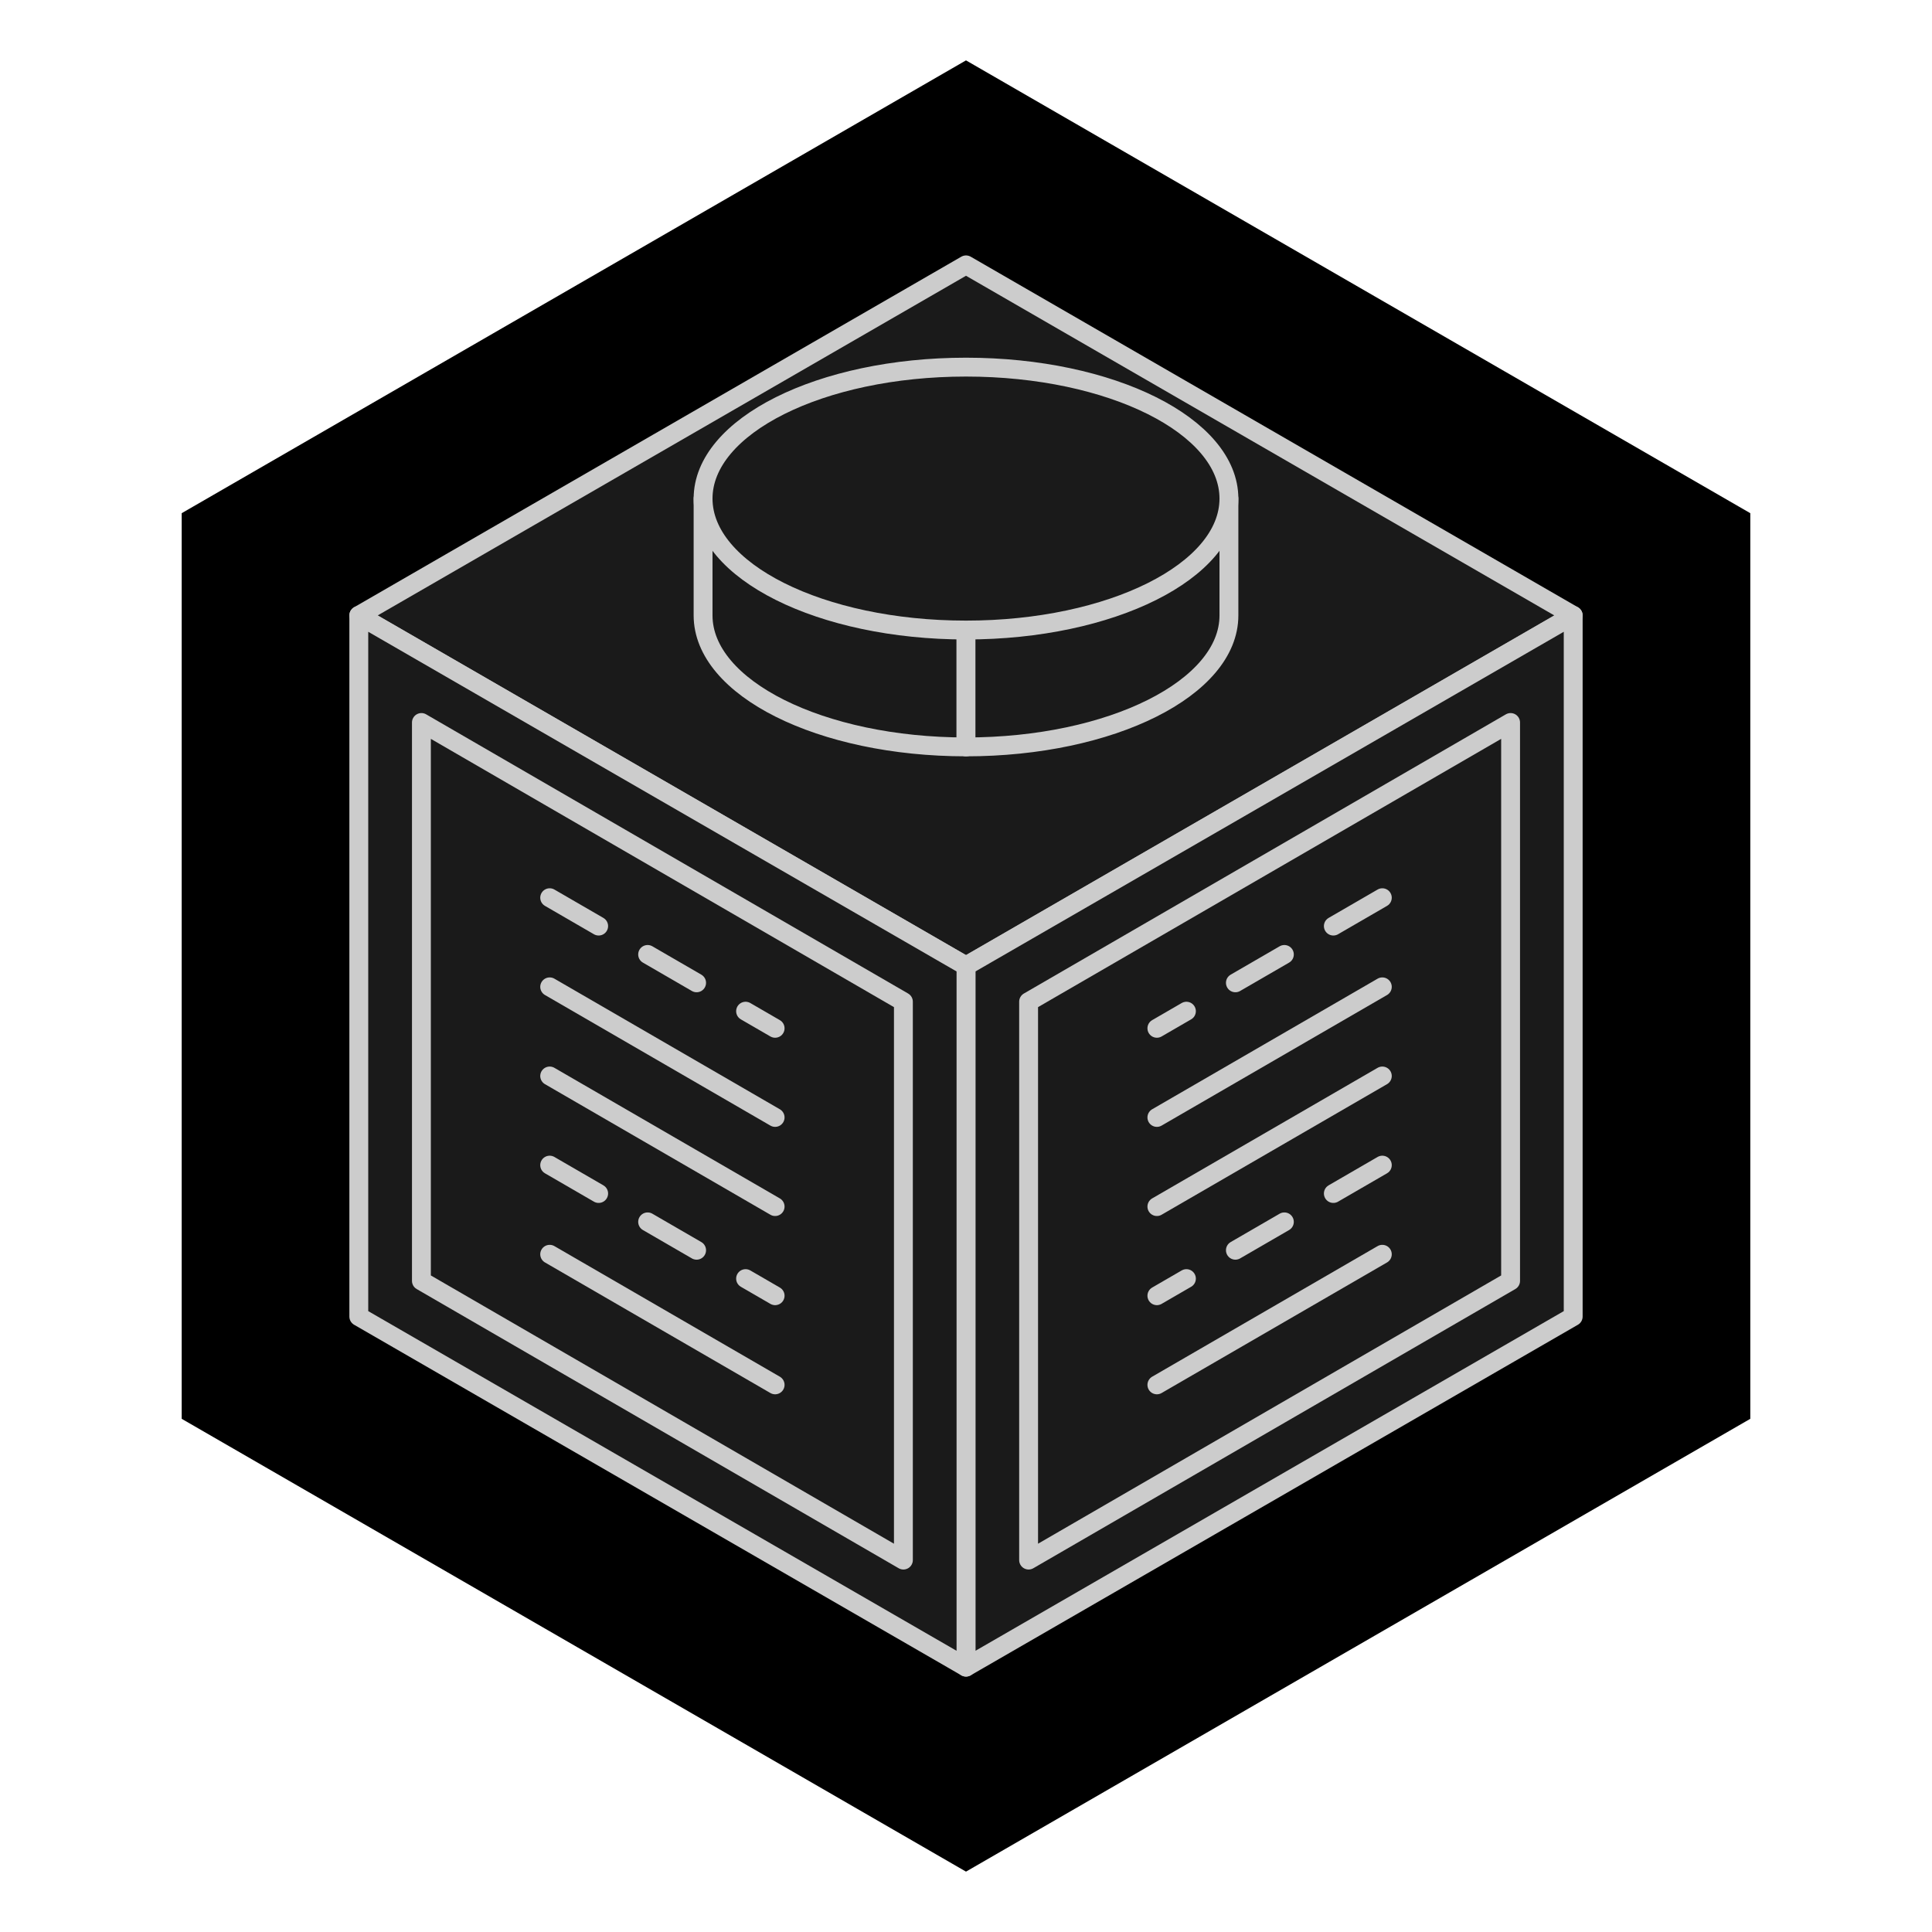
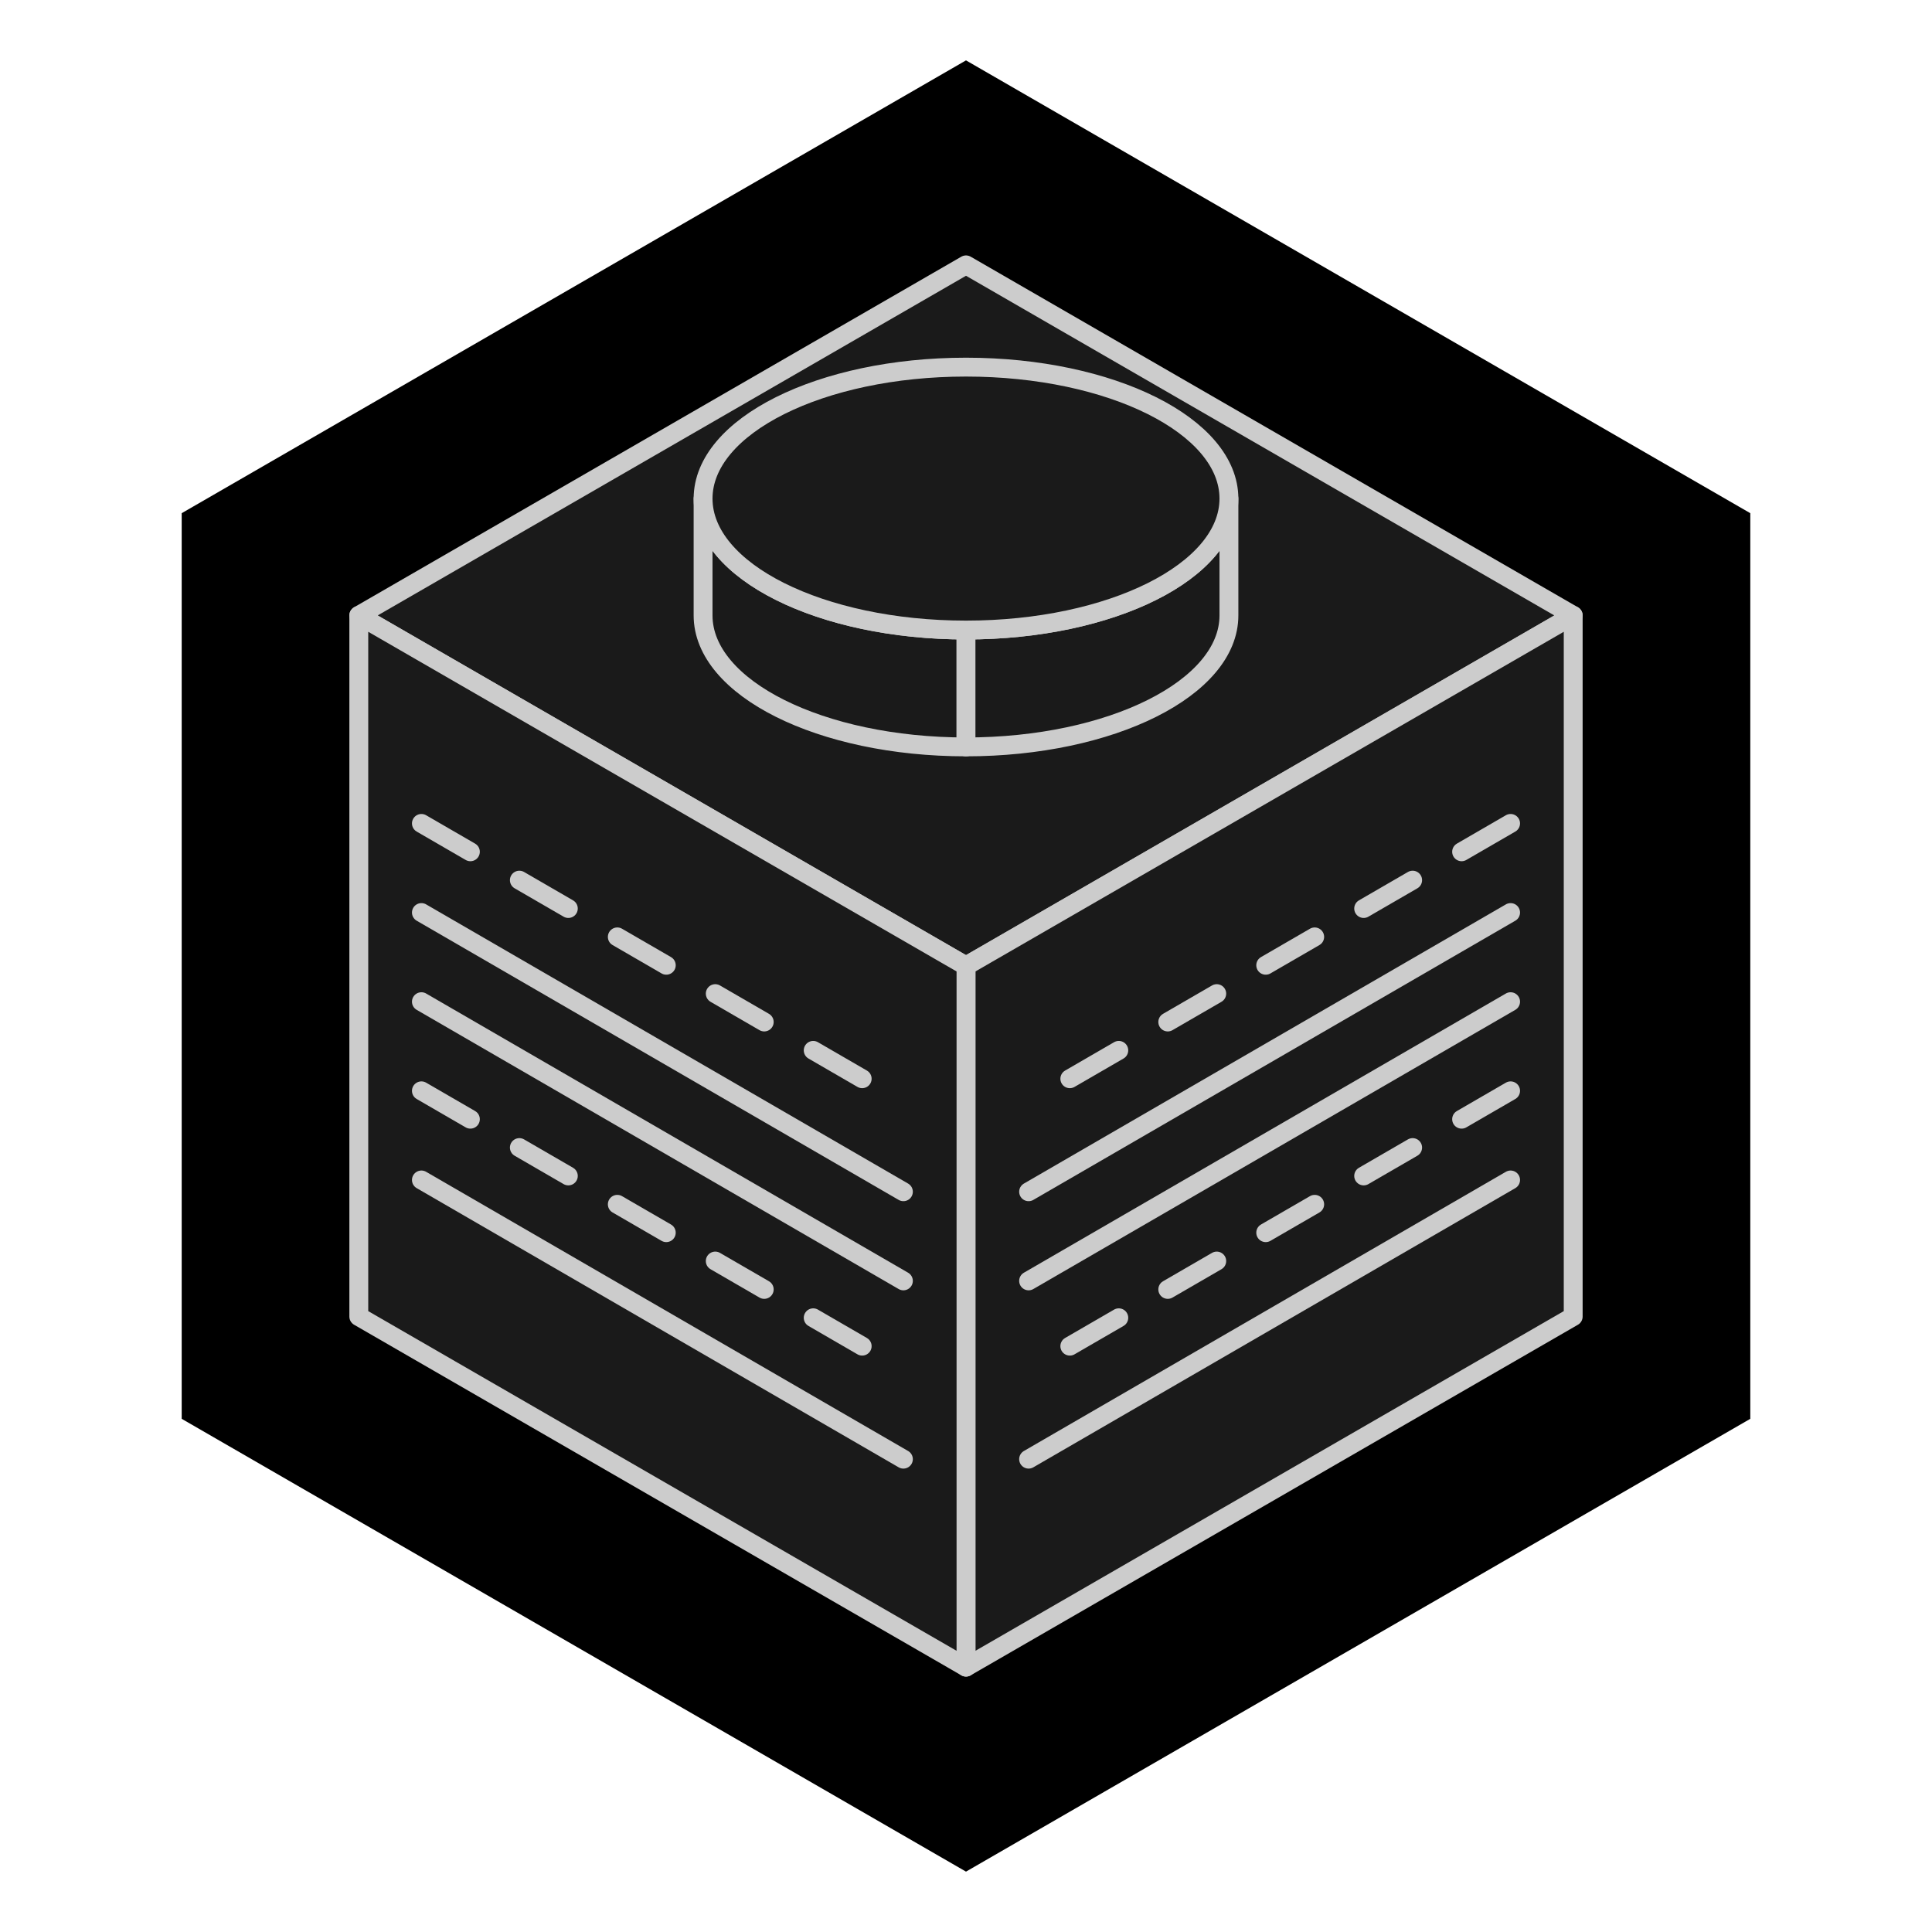
<svg xmlns="http://www.w3.org/2000/svg" width="1024" height="1024" viewBox="0 0 270.933 270.933" version="1.1" id="svg8">
  <defs id="defs2" />
  <g id="layer1" transform="translate(0,-161.5333)">
-     <g id="g32">
+     <g id="g1">
      <path style="fill:#000000;fill-opacity:1;stroke-width:0.517;stroke-dasharray:none" id="path3822" d="m 67.733,163.65 56.826,32.808 0,65.617 -56.826,32.808 -56.826,-32.808 2e-6,-65.617 z" transform="matrix(1.935484,0,0,1.935484,4.369903,-146.7419)" />
      <path style="fill:#1a1a1a;fill-opacity:1;stroke:#cccccc;stroke-width:2.646;stroke-linecap:round;stroke-linejoin:round;stroke-dasharray:none" d="m 135.467,198.677 -85.15,49.161 85.15,49.161 85.15,-49.161 z" id="path3824" />
      <path style="fill:#1a1a1a;fill-opacity:1;stroke:#cccccc;stroke-width:2.646;stroke-linecap:round;stroke-linejoin:round;stroke-dasharray:none" d="m 220.617,247.839 -85.15,49.161 v 98.323 l 85.15,-49.161 z" id="path3834" />
      <path style="fill:#1a1a1a;fill-opacity:1;stroke:#cccccc;stroke-width:2.646;stroke-linecap:round;stroke-linejoin:round;stroke-dasharray:none" d="M 135.467,297 50.317,247.839 v 98.323 l 85.15,49.161 z" id="path3837" />
-       <path style="fill:#1a1a1a;fill-opacity:1;stroke:#cccccc;stroke-width:2.646;stroke-linecap:round;stroke-linejoin:round;stroke-dasharray:none" d="m 135.467,229.403 a 36.871,18.435 0 0 0 -16.874,2.048 H 98.596 v 16.387 a 36.871,18.435 0 0 0 36.871,18.435 z" id="path3876" />
-       <path style="fill:#1a1a1a;fill-opacity:1;stroke:#cccccc;stroke-width:2.646;stroke-linecap:round;stroke-linejoin:round;stroke-dasharray:none" d="m 135.467,229.403 v 36.871 a 36.871,18.435 0 0 0 36.871,-18.435 v -16.387 h -20.056 a 36.871,18.435 0 0 0 -16.815,-2.048 z" id="ellipse3866" />
+       <path id="path3876" style="fill:#1a1a1a;fill-opacity:1;stroke:#cccccc;stroke-width:2.646;stroke-linecap:round;stroke-linejoin:round;stroke-dasharray:none" d="M 135.467 249.887 A 36.871 18.435 0 0 1 98.596 231.464 L 98.596 247.839 A 36.871 18.435 0 0 0 135.467 266.274 L 135.467 249.887 z " />
+       <path id="ellipse3866" style="fill:#1a1a1a;fill-opacity:1;stroke:#cccccc;stroke-width:2.646;stroke-linecap:round;stroke-linejoin:round;stroke-dasharray:none" d="M 135.467 249.887 L 135.467 266.274 A 36.871 18.435 0 0 0 172.338 247.839 L 172.338 231.452 A 36.871 18.435 0 0 1 135.467 249.887 z " />
      <ellipse style="fill:#1a1a1a;fill-opacity:1;stroke:#cccccc;stroke-width:2.646;stroke-linecap:round;stroke-linejoin:round;stroke-dasharray:none" id="ellipse3868" cx="135.467" cy="231.452" rx="36.871" ry="18.435" />
-       <g id="g24">
-         <path style="fill:#1a1a1a;fill-opacity:1;stroke:#cccccc;stroke-width:2.646;stroke-linecap:round;stroke-linejoin:round;stroke-dasharray:none" d="m 211.837,262.852 -67.591,39.153 v 78.305 l 67.591,-39.153 z" id="path1" />
-         <g id="g17" transform="translate(5.68675,-4.158575)">
-           <path style="fill:#000000;stroke:#cccccc;stroke-width:2.646;stroke-linecap:round;stroke-linejoin:round;stroke-dasharray:none" d="m 188.162,304.082 -31.614,18.313" id="path11" />
-           <path style="fill:#000000;stroke:#cccccc;stroke-width:2.646;stroke-linecap:round;stroke-linejoin:round;stroke-dasharray:7.937, 7.937;stroke-dashoffset:0" d="m 188.162,291.582 -31.614,18.313" id="path12" />
-           <path style="fill:#000000;stroke:#cccccc;stroke-width:2.646;stroke-linecap:round;stroke-linejoin:round;stroke-dasharray:none" d="m 188.162,341.584 -31.614,18.313" id="path15" />
-           <path style="fill:#000000;stroke:#cccccc;stroke-width:2.646;stroke-linecap:round;stroke-linejoin:round;stroke-dasharray:7.937, 7.937;stroke-dashoffset:0" d="M 188.162,329.083 156.548,347.396" id="path16" />
-           <path style="fill:#000000;stroke:#cccccc;stroke-width:2.646;stroke-linecap:round;stroke-linejoin:round;stroke-dasharray:none" d="m 188.162,316.583 -31.614,18.313" id="path17" />
-         </g>
-       </g>
-       <g id="g31" transform="matrix(-1,0,0,1,270.9333,0)">
-         <path style="fill:#1a1a1a;fill-opacity:1;stroke:#cccccc;stroke-width:2.646;stroke-linecap:round;stroke-linejoin:round;stroke-dasharray:none" d="m 211.837,262.852 -67.591,39.153 v 78.305 l 67.591,-39.153 z" id="path25" />
-         <g id="g30" transform="translate(5.68675,-4.158575)">
-           <path style="fill:#000000;stroke:#cccccc;stroke-width:2.646;stroke-linecap:round;stroke-linejoin:round;stroke-dasharray:none" d="m 188.162,304.082 -31.614,18.313" id="path26" />
-           <path style="fill:#000000;stroke:#cccccc;stroke-width:2.646;stroke-linecap:round;stroke-linejoin:round;stroke-dasharray:7.937, 7.937;stroke-dashoffset:0" d="m 188.162,291.582 -31.614,18.313" id="path27" />
-           <path style="fill:#000000;stroke:#cccccc;stroke-width:2.646;stroke-linecap:round;stroke-linejoin:round;stroke-dasharray:none" d="m 188.162,341.584 -31.614,18.313" id="path28" />
-           <path style="fill:#000000;stroke:#cccccc;stroke-width:2.646;stroke-linecap:round;stroke-linejoin:round;stroke-dasharray:7.937, 7.937;stroke-dashoffset:0" d="M 188.162,329.083 156.548,347.396" id="path29" />
-           <path style="fill:#000000;stroke:#cccccc;stroke-width:2.646;stroke-linecap:round;stroke-linejoin:round;stroke-dasharray:none" d="m 188.162,316.583 -31.614,18.313" id="path30" />
-         </g>
-       </g>
+       <path style="fill:#000000;stroke:#cccccc;stroke-width:2.646;stroke-linecap:round;stroke-linejoin:round;stroke-dasharray:none" d="m 211.837,289.504 -67.591,39.153" id="path11" />
+       <path style="fill:#000000;stroke:#cccccc;stroke-width:2.646;stroke-linecap:round;stroke-linejoin:round;stroke-dasharray:7.937, 7.937;stroke-dashoffset:0" d="m 211.837,277.004 -67.591,39.153" id="path12" />
+       <path style="fill:#000000;stroke:#cccccc;stroke-width:2.646;stroke-linecap:round;stroke-linejoin:round;stroke-dasharray:none" d="M 211.837,327.005 144.246,366.158" id="path15" />
+       <path style="fill:#000000;stroke:#cccccc;stroke-width:2.646;stroke-linecap:round;stroke-linejoin:round;stroke-dasharray:7.937, 7.937;stroke-dashoffset:0" d="m 211.837,314.505 -67.591,39.153" id="path16" />
+       <path style="fill:#000000;stroke:#cccccc;stroke-width:2.646;stroke-linecap:round;stroke-linejoin:round;stroke-dasharray:none" d="m 211.837,302.004 -67.591,39.153" id="path17" />
+       <path style="fill:#000000;stroke:#cccccc;stroke-width:2.646;stroke-linecap:round;stroke-linejoin:round;stroke-dasharray:none" d="m 59.096,289.504 67.591,39.153" id="path26" />
+       <path style="fill:#000000;stroke:#cccccc;stroke-width:2.646;stroke-linecap:round;stroke-linejoin:round;stroke-dasharray:7.937, 7.937;stroke-dashoffset:0" d="m 59.096,277.004 67.591,39.153" id="path27" />
+       <path style="fill:#000000;stroke:#cccccc;stroke-width:2.646;stroke-linecap:round;stroke-linejoin:round;stroke-dasharray:none" d="m 59.096,327.005 67.591,39.153" id="path28" />
+       <path style="fill:#000000;stroke:#cccccc;stroke-width:2.646;stroke-linecap:round;stroke-linejoin:round;stroke-dasharray:7.937, 7.937;stroke-dashoffset:0" d="m 59.096,314.505 67.591,39.153" id="path29" />
+       <path style="fill:#000000;stroke:#cccccc;stroke-width:2.646;stroke-linecap:round;stroke-linejoin:round;stroke-dasharray:none" d="m 59.096,302.004 67.591,39.153" id="path30" />
    </g>
  </g>
</svg>
